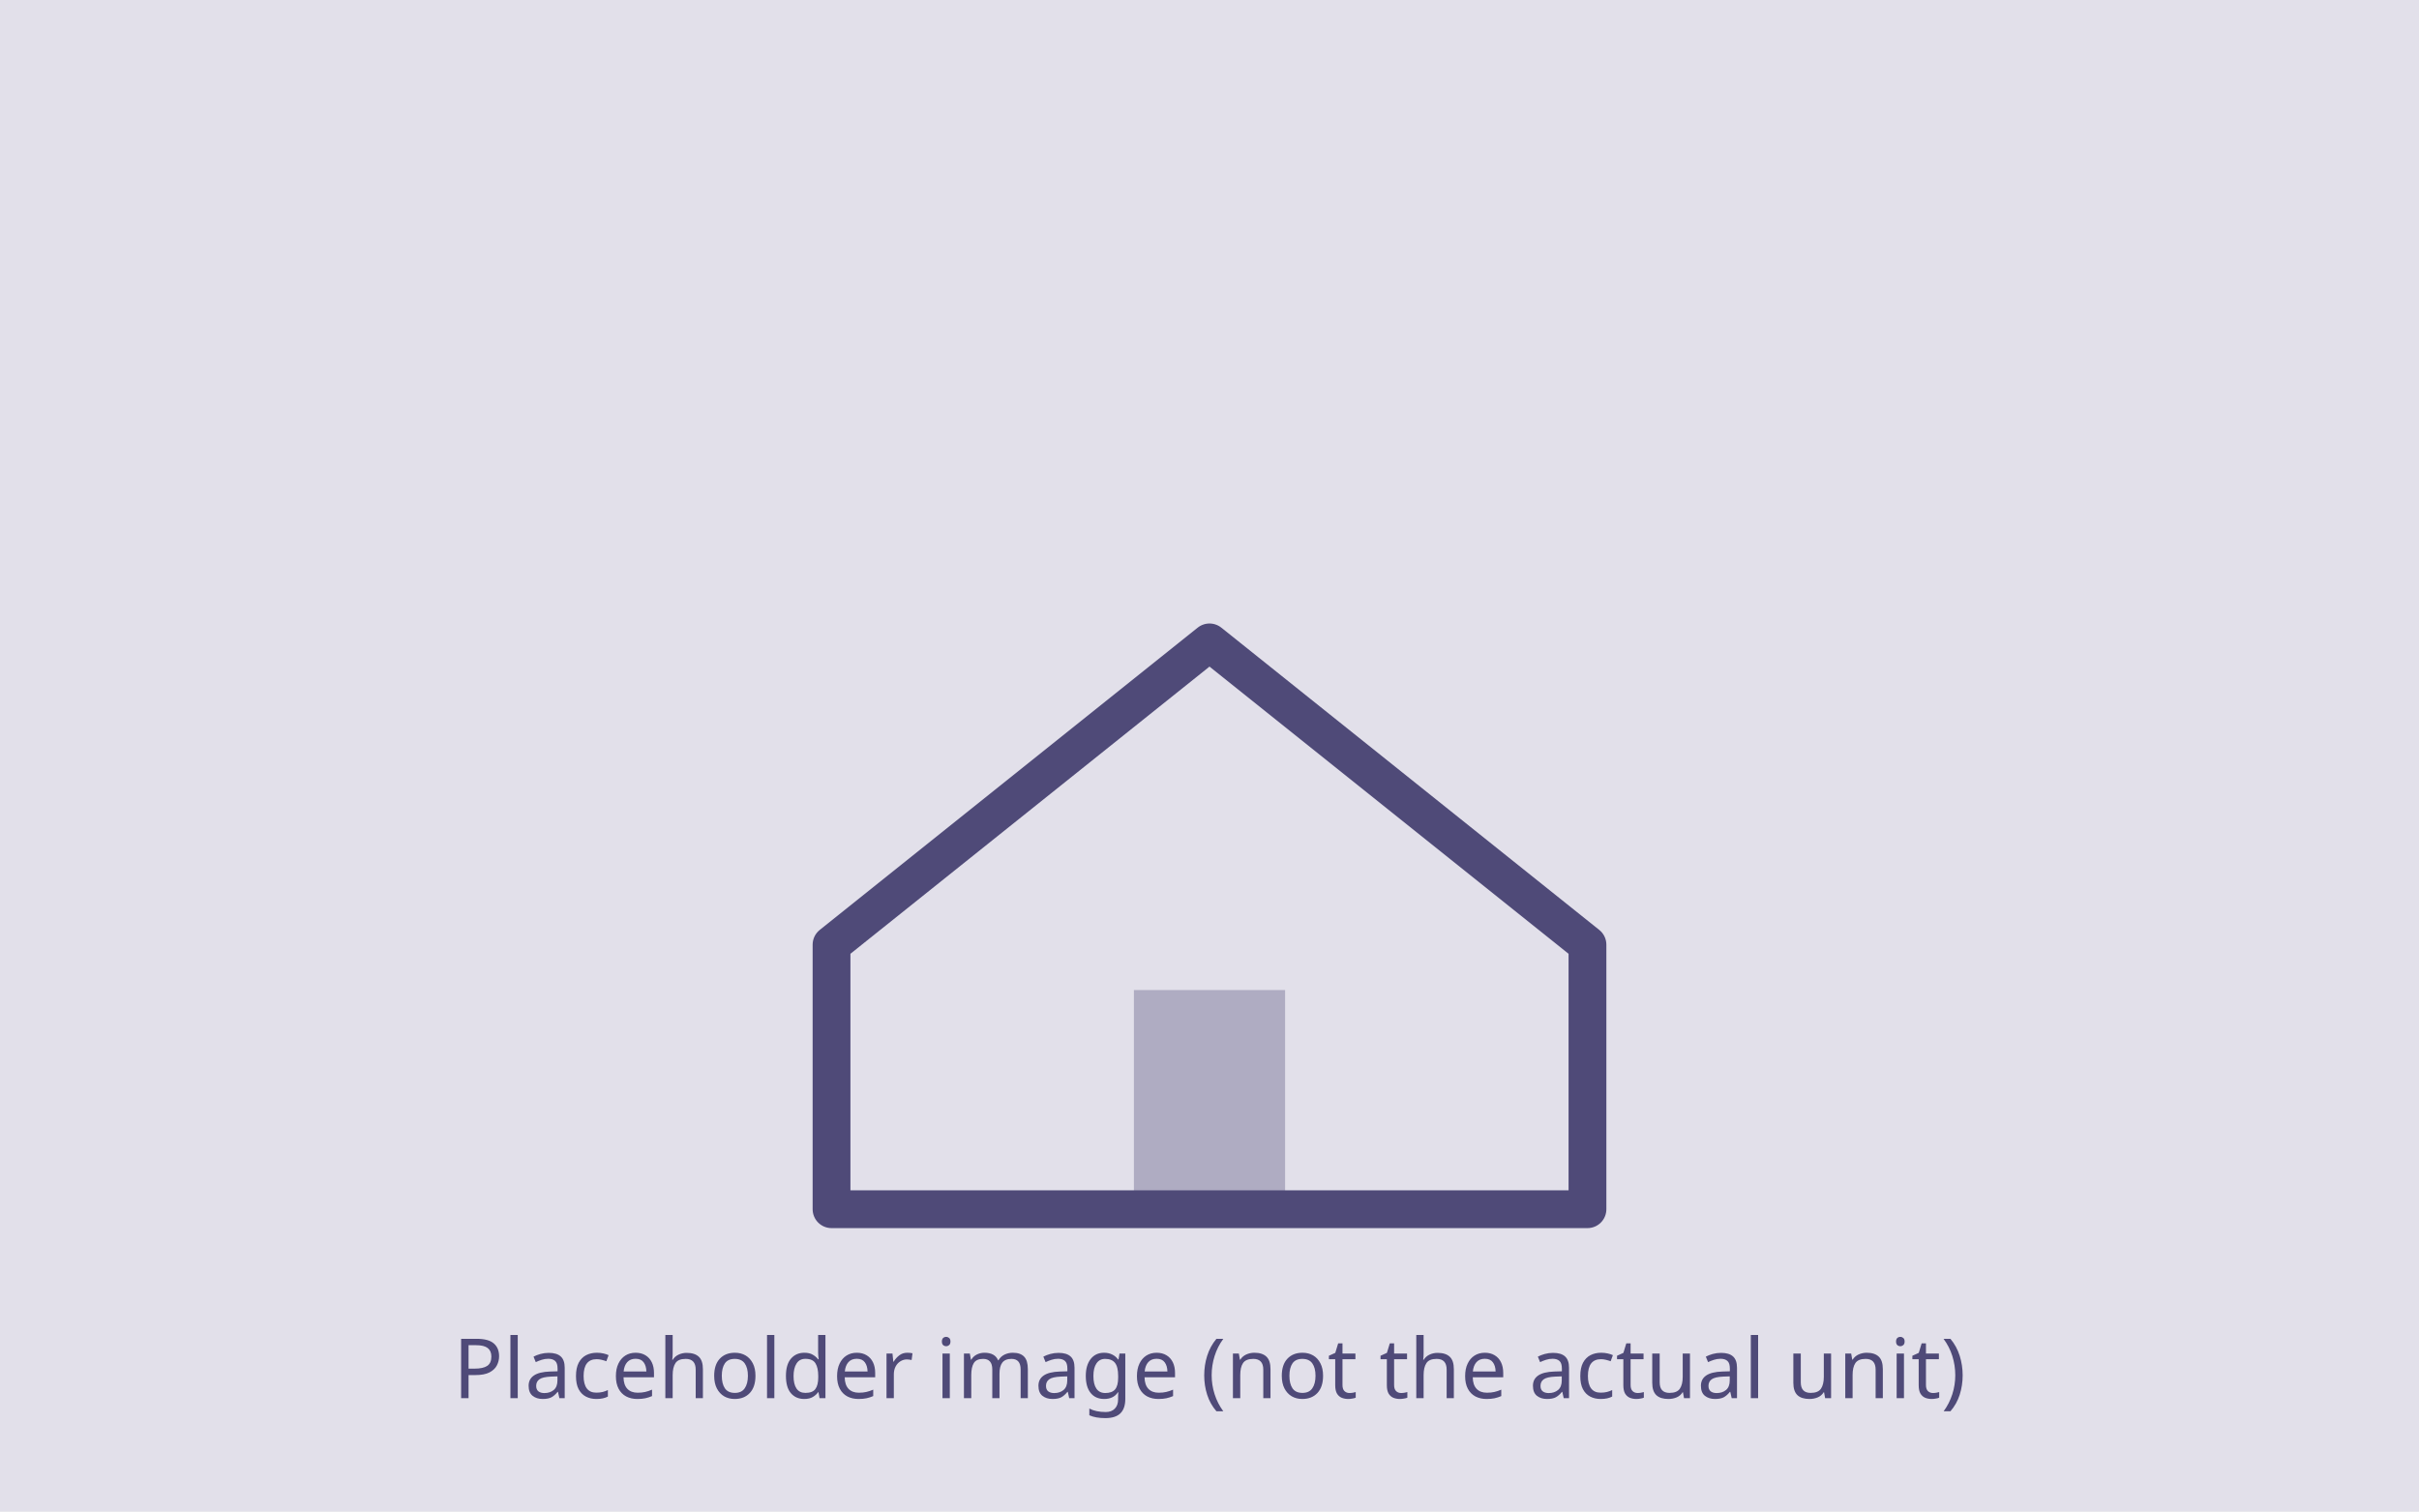
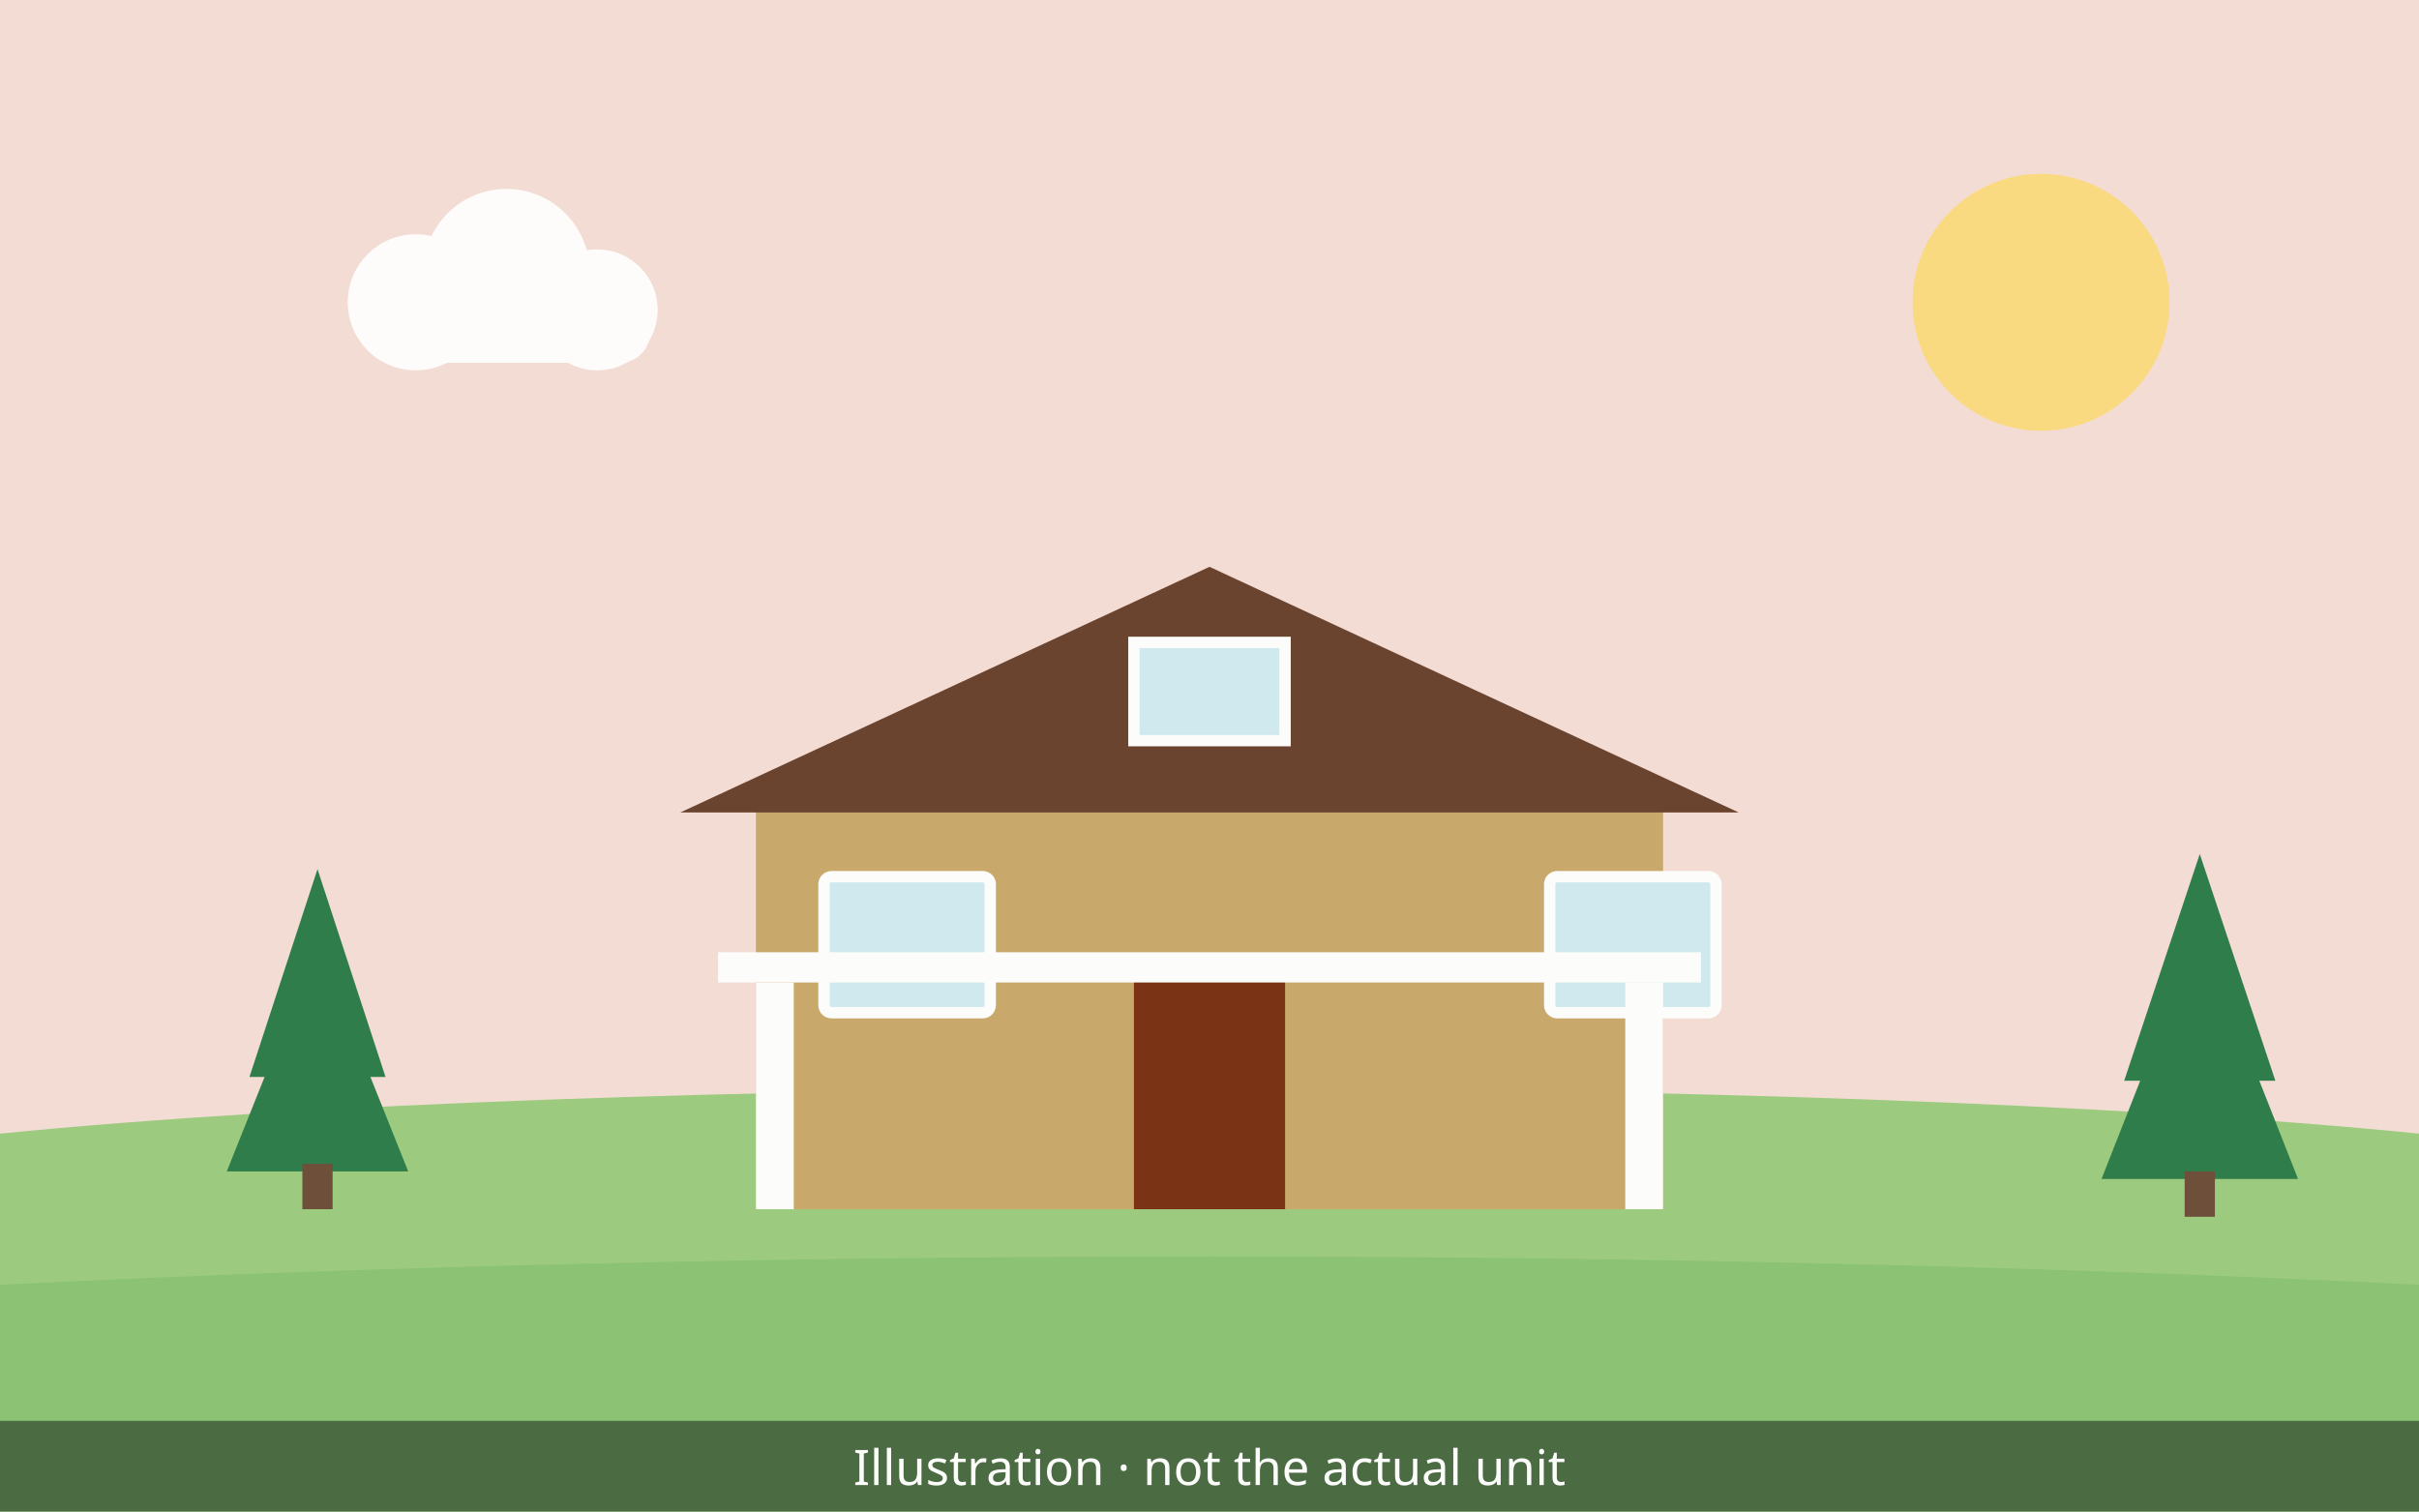
- <svg xmlns="http://www.w3.org/2000/svg" viewBox="0 0 640 400" role="img" aria-label="Placeholder image, not the actual unit">
-   <rect width="640" height="400" fill="#E2E0EA" />
-   <path d="M220 250 L320 170 L420 250 V320 H220 Z" fill="none" stroke="#4F4A78" stroke-width="10" stroke-linejoin="round" />
-   <rect x="300" y="262" width="40" height="58" fill="#4F4A78" opacity=".35" />
-   <text x="320" y="370" text-anchor="middle" font-family="system-ui, sans-serif" font-size="22" fill="#4F4A78">Placeholder image (not the actual unit)</text>
+ <svg xmlns="http://www.w3.org/2000/svg" viewBox="0 0 640 400" role="img" aria-label="Illustrated one-story bungalow, not the actual unit">
+   <rect width="640" height="400" fill="#F3DCD4" />
+   <circle cx="540" cy="80" r="34" fill="#FBD978" opacity=".9" />
+   <g fill="#FFFFFF" opacity=".9">
+     <circle cx="110" cy="80" r="18" />
+     <circle cx="134" cy="72" r="22" />
+     <circle cx="158" cy="82" r="16" />
+     <rect x="96" y="80" width="76" height="16" rx="8" />
+   </g>
+   <path d="M0 300 C160 284 480 284 640 300 V400 H0 Z" fill="#9CCB80" />
+   <path d="M0 340 C200 330 440 330 640 340 V400 H0 Z" fill="#8CC274" />
+   <g>
+     <rect x="200" y="210" width="240" height="110" fill="#C9A86B" />
+     <path d="M180 215 L320 150 L460 215 Z" fill="#6B4430" />
+     <rect x="300" y="170" width="40" height="26" fill="#CFE9EE" stroke="#FCFDFB" stroke-width="3" />
+     <rect x="218" y="232" width="44" height="36" rx="2" fill="#CFE9EE" stroke="#FCFDFB" stroke-width="3" />
+     <rect x="410" y="232" width="44" height="36" rx="2" fill="#CFE9EE" stroke="#FCFDFB" stroke-width="3" />
+     <rect x="300" y="256" width="40" height="64" fill="#7A3415" />
+     <rect x="190" y="252" width="260" height="8" fill="#FCFDFB" />
+     <rect x="200" y="260" width="10" height="60" fill="#FCFDFB" />
+     <rect x="430" y="260" width="10" height="60" fill="#FCFDFB" />
+   </g>
+   <g fill="#2F7D4A">
+     <path d="M60 310 L84 250 L108 310 Z" />
+     <path d="M66 285 L84 230 L102 285 Z" />
+     <path d="M556 312 L582 246 L608 312 Z" />
+     <path d="M562 286 L582 226 L602 286 Z" />
+   </g>
+   <g fill="#6E4F3A">
+     <rect x="80" y="308" width="8" height="12" />
+     <rect x="578" y="310" width="8" height="12" />
+   </g>
+   <rect x="0" y="376" width="640" height="24" fill="#16241B" opacity=".55" />
+   <text x="320" y="393" text-anchor="middle" font-family="system-ui, sans-serif" font-size="13" fill="#FCFDFB">Illustration · not the actual unit</text>
</svg>
